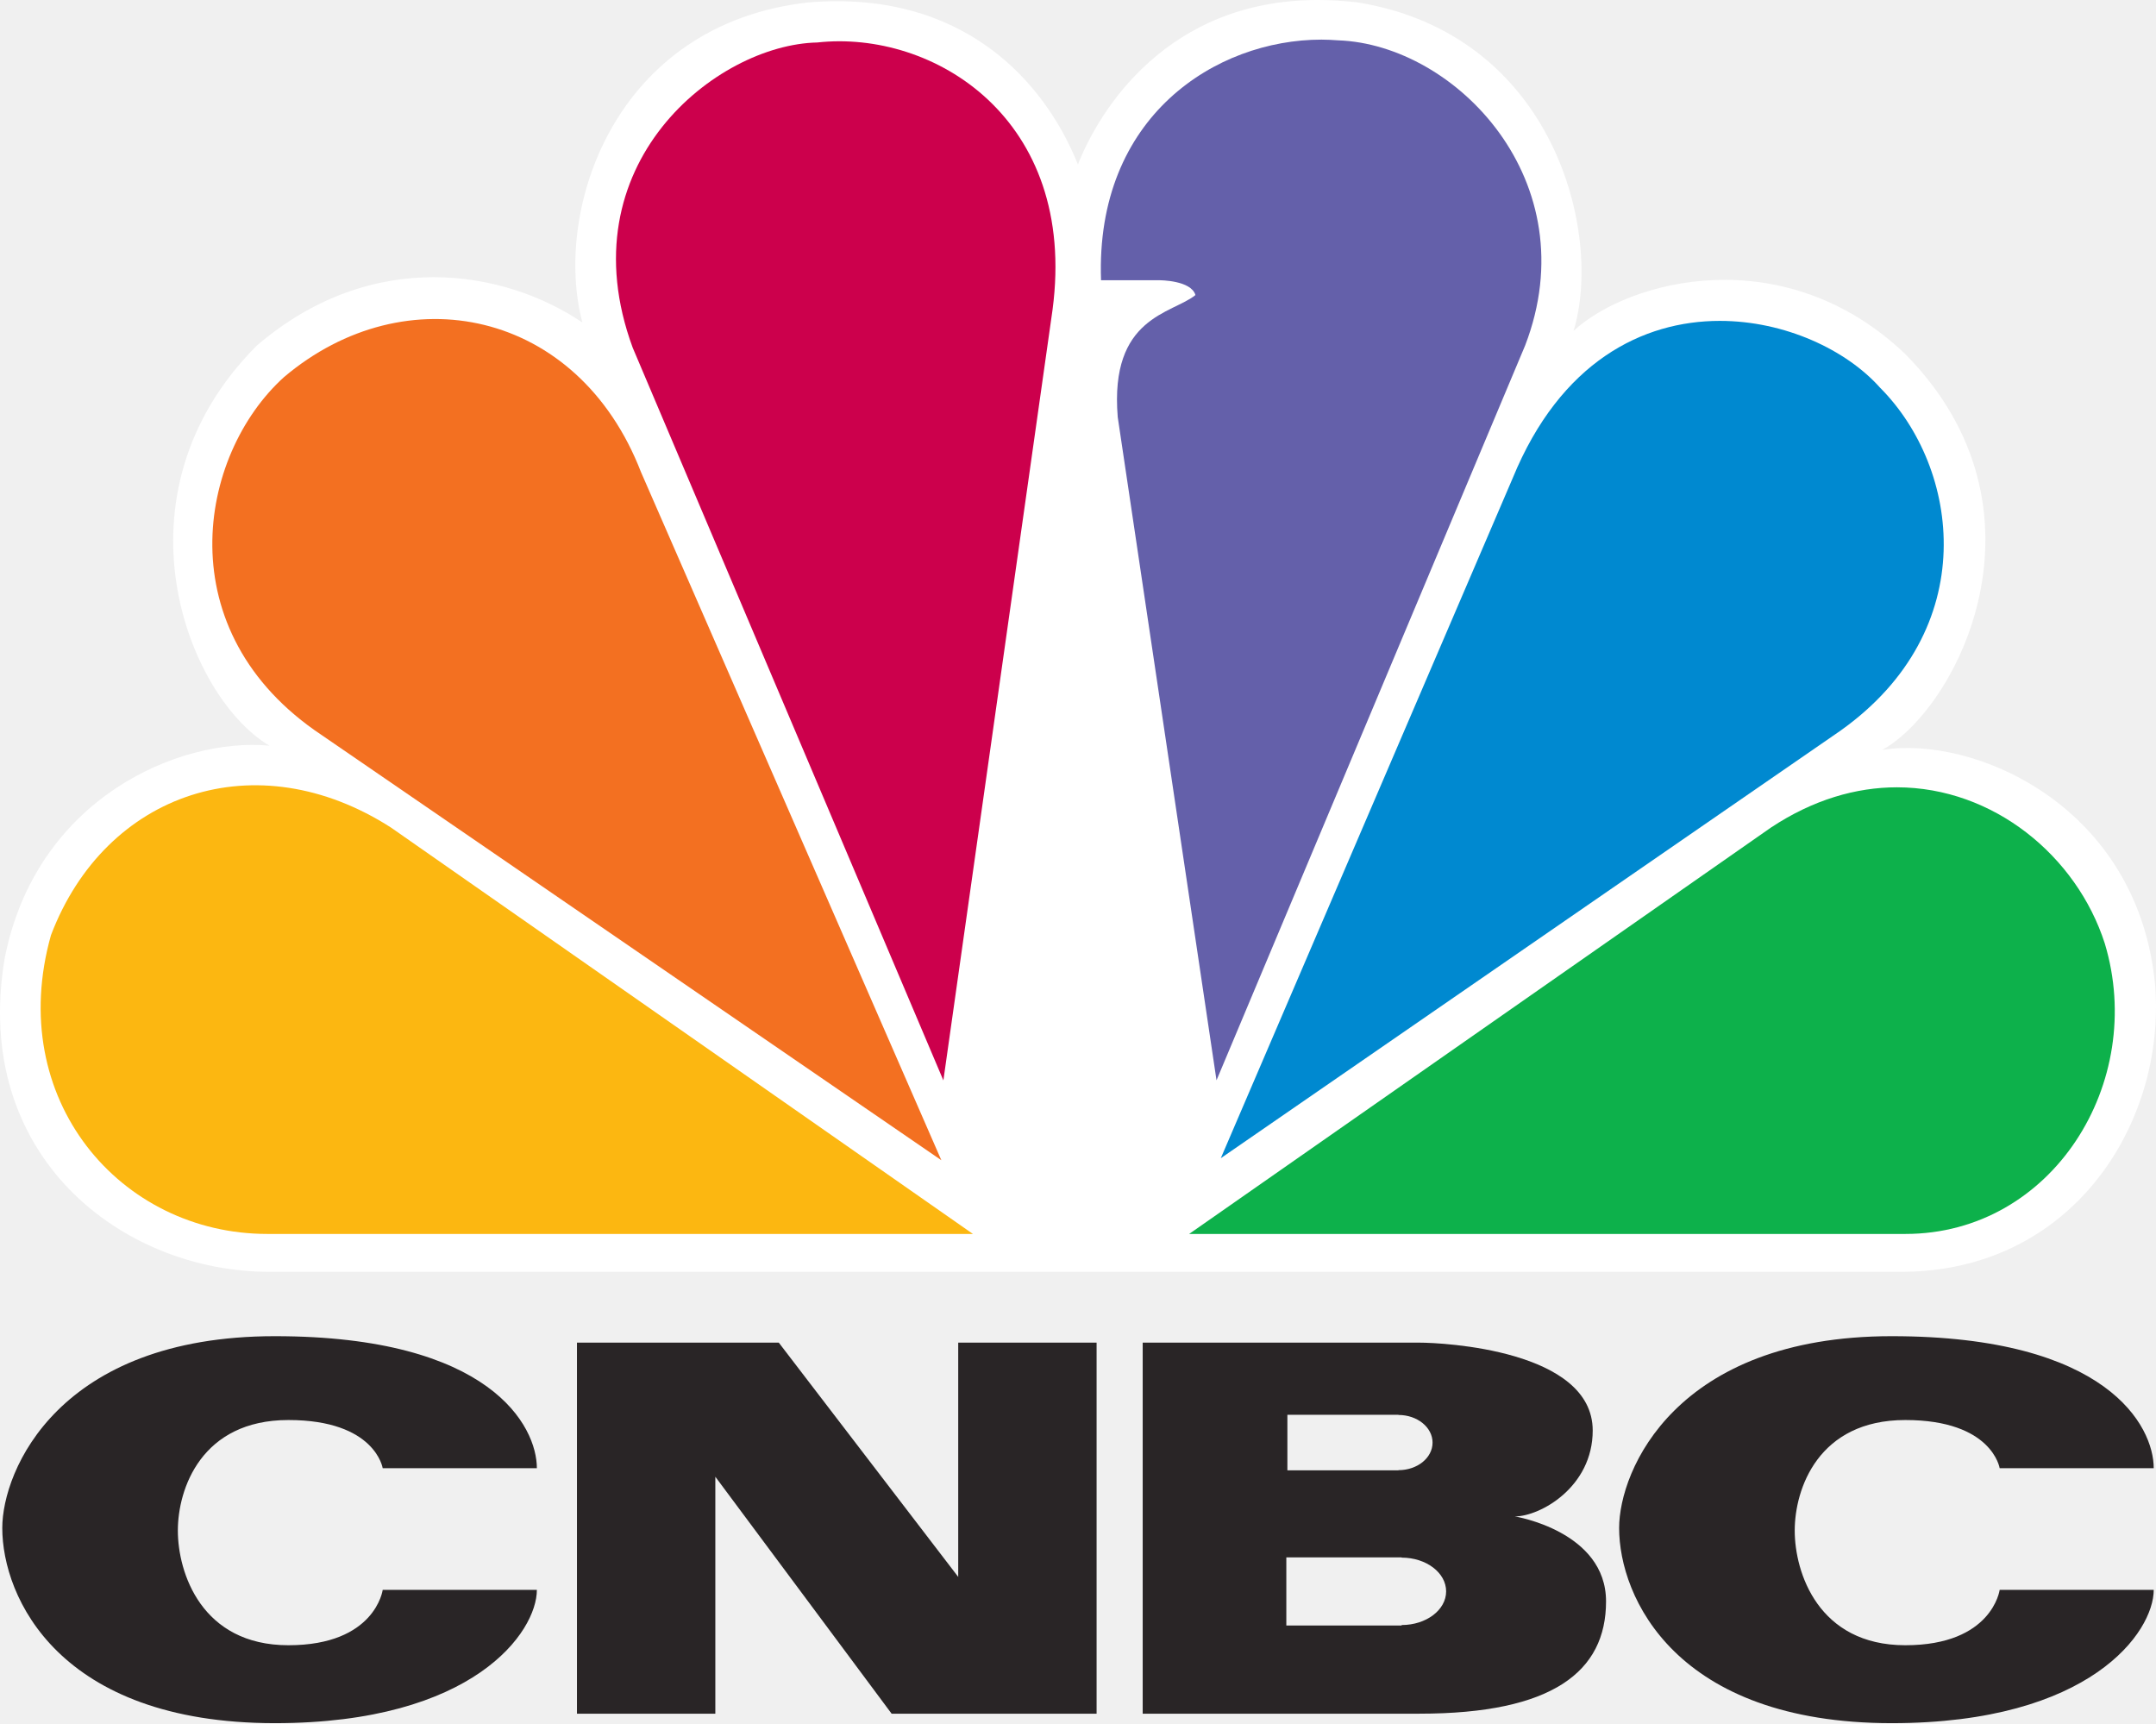
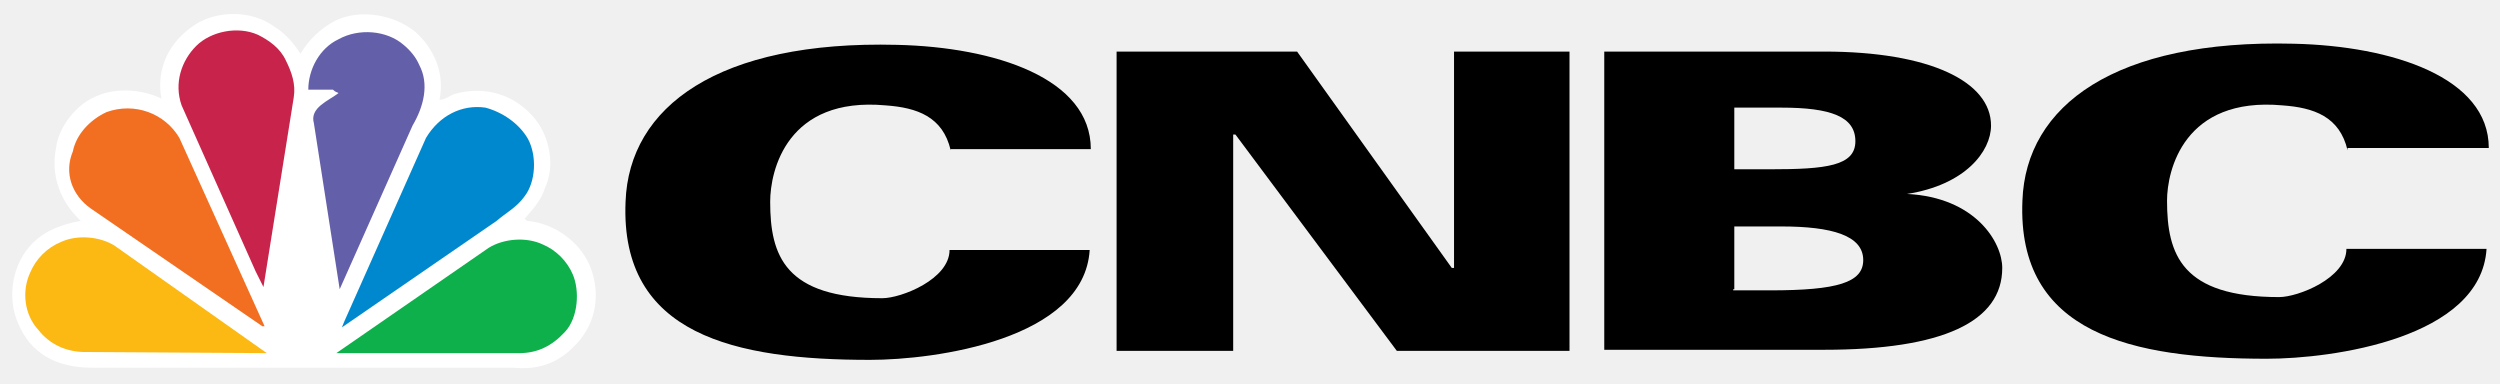
- <svg xmlns="http://www.w3.org/2000/svg" version="1.1" id="svg3100" x="0px" y="0px" width="700.806px" height="560.091px" viewBox="-66.809 -112.76 700.806 560.091" enable-background="new -66.809 -112.76 700.806 560.091" xml:space="preserve">
-   <g>
-     <path id="path3113" fill="#FFFFFF" d="M283.57-59.301c-10.925-27.278-37.54-56.738-87.388-52.691   c-63.499,6.903-83.287,67.756-73.689,104.059C97.202-25.058,54.199-32.588,16.664-0.436C-31.8,48.145-5.877,113.845,20.765,129.604   c-29.362-2.718-75.768,17.122-86.034,69.022c-10.921,64.438,38.201,102.003,86.034,102.003h530.413   c55.312,0,86-47.851,82.558-92.979c-5.426-58.896-59.321-81.493-88.72-76.651c24.562-13.704,57.365-78.076,7.485-128.682   c-39.595-37.662-90.07-23.958-107.818-7.532c9.567-31.462-6.122-96.498-70.341-106.784c-4.44-0.497-8.714-0.763-12.787-0.763   C312.532-112.755,290.488-76.919,283.57-59.301" />
-     <path id="path3115" fill="#F37021" d="M25.497,9.818c-28.003,25.35-38.195,82.79,12.286,116.368   l201.391,138.169L141.526,40.642C121.064-12.149,65.086-23.661,25.497,9.818" />
-     <path id="path3117" fill="#CC004C" d="M198.857-98.951c-32.736,0.667-81.893,39.65-60.017,99.178   l100.995,238.186l35.489-250.526C283.536-74.363,236.427-103.099,198.857-98.951" />
-     <path id="path3119" fill="#6460AA" d="M291.084-21.668h19.097c0,0,10.198,0,11.586,4.811   c-7.515,6.137-27.97,6.906-25.254,39.687l32.103,215.549L428.921-0.432c20.517-53.322-22.548-97.854-60.749-99.215   c-1.784-0.128-3.575-0.232-5.429-0.232C328.456-99.88,289.164-74.961,291.084-21.668" />
-     <path id="path3121" fill="#0089D0" d="M424.883,42.671l-94.872,221.029l201.332-138.898   c46.41-32.918,38.925-85.546,12.946-111.56C533.398,0.998,513.401-8.46,492.218-8.46C467.192-8.465,440.409,4.809,424.883,42.671" />
-     <path id="path3123" fill="#0DB14B" d="M508.801,156.251L319.726,288.318h232.806   c47.763,0,78.457-49.246,64.812-94.438c-9.139-28.406-36.177-50.704-67.56-50.736C536.574,143.149,522.565,147.128,508.801,156.251   " />
-     <path id="path3125" fill="#FCB711" d="M20.072,288.318h229.371L60.32,156.251   C16.628,128.179-32.5,144.605-50.236,191.19C-65.27,244.517-27.733,288.318,20.072,288.318" />
-     <path fill="#292526" d="M-66.069,383.898c0,22.492,18.387,63.433,88.595,63.433c64.73,0,85.174-29.702,85.174-43.321H57.587   c0,0-2.38,17.993-30.649,17.993c-28.287,0-35.937-23.611-35.937-37.264c0-13.601,7.65-35.937,35.937-35.937   c28.269,0,30.649,15.665,30.649,15.665H107.7c0-13.635-15-42.918-85.174-42.918C-47.682,321.549-66.069,365.151-66.069,383.898" />
-     <path fill="#292526" d="M459.487,383.898c0,22.492,18.406,63.433,88.595,63.433c64.724,0,85.176-29.702,85.176-43.321H583.18   c0,0-2.391,17.993-30.667,17.993c-28.29,0-35.948-23.611-35.948-37.264c0-13.601,7.658-35.937,35.948-35.937   c28.276,0,30.667,15.665,30.667,15.665h50.078c0-13.635-14.984-42.918-85.176-42.918   C477.894,321.549,459.487,365.151,459.487,383.898" />
-     <polyline fill="#292526" points="244.659,323.649 244.659,399.79 186.338,323.649 120.732,323.649 120.732,444.25 165.709,444.25    165.709,367.234 223.009,444.25 289.639,444.25 289.639,323.649 244.659,323.649  " />
-     <path fill="#292526" d="M388.786,415.438v0.159h-37.476v-22.144h37.476v0.072c8.002,0,14.469,4.918,14.469,10.974   C403.255,410.54,396.788,415.438,388.786,415.438 M351.654,347.105h36.11v0.051c6.118,0,11.079,4.025,11.079,8.979   c0,4.973-4.961,8.963-11.079,8.963v0.054h-36.11V347.105z M425.593,380.134c8.188,0,25.308-9.505,25.308-27.919   c0-26.221-48.827-28.566-56.317-28.566h-89.962V444.25h89.962c43.268,0,60.649-13.669,60.649-36.495   S425.593,380.134,425.593,380.134z" />
+ <svg xmlns="http://www.w3.org/2000/svg" version="1.1" id="Layer_1" x="0px" y="0px" viewBox="0 0 223 34.2" style="enable-background:new 0 0 223 34.2;" xml:space="preserve">
+   <style type="text/css">
+ 	.st0{fill:#FFFFFF;}
+ 	.st1{fill:#645FA9;}
+ 	.st2{fill:#C8234A;}
+ 	.st3{fill:#0088CF;}
+ 	.st4{fill:#F26F21;}
+ 	.st5{fill:#0DB04B;}
+ 	.st6{fill:#FCB813;}
+ </style>
+   <g id="Layer_3">
+     <g>
+       <g>
+         <g>
+           <path class="st0" d="M26.8,4.8c0.7-1.2,1.8-2.3,3.2-3c2.2-1,5.1-0.5,7,1c1.7,1.5,2.7,3.7,2.2,6.1c0.5,0,0.8-0.3,1.3-0.5      c2.7-0.8,5.5,0,7.3,2.3c1.3,1.7,1.7,4.2,0.8,6.1c-0.3,1-1,1.8-1.8,2.7l0.2,0.2c2.5,0.2,5,2,5.8,4.5s0.2,5-1.7,6.8      c-1.5,1.5-3.3,2-5.3,1.8H8.2c-3.2,0-5.5-1.3-6.6-4c-1-2.3-0.5-5.3,1.3-7.1c1.2-1.2,2.7-1.7,4.3-2c-1.8-1.7-2.7-4-2.2-6.5      c0.2-1.8,1.8-4,3.8-4.7c1.7-0.7,4-0.5,5.6,0.3l0,0c-0.5-2.7,0.7-5.1,3-6.6c2-1.3,5.1-1.3,7.1,0.2C25.5,3,26.3,4,26.8,4.8z" />
+           <g>
+             <path class="st1" d="M37.4,5.8C37.1,5.1,36.6,4.5,36,4c-1.5-1.3-4-1.5-5.8-0.5c-1.7,0.8-2.7,2.7-2.7,4.5l0,0h2.2       c0.2,0.2,0.3,0.2,0.5,0.3C29.3,9,27.6,9.6,28,11l2.3,14.8l0,0l6.5-14.6C37.8,9.5,38.3,7.5,37.4,5.8z" />
+             <path class="st2" d="M23.5,25.6l2.7-16.9c0.2-1.2-0.2-2.3-0.7-3.3C25,4.3,24,3.6,23,3.1c-1.8-0.8-4.2-0.3-5.5,1s-2,3.3-1.3,5.3       l6.6,14.8L23.5,25.6L23.5,25.6z" />
+             <path class="st3" d="M47.1,12.4c0.8,1.5,0.7,3.8-0.3,5.1c-0.7,1-1.7,1.5-2.5,2.2l-13.8,9.5l0,0l0.2-0.5l7.3-16.4       c1.2-2,3.2-3,5.3-2.7C44.8,10,46.3,11,47.1,12.4z" />
+             <path class="st4" d="M8.1,18.6l15.3,10.5h0.2l-7.6-16.8c-1.3-2.2-4-3.2-6.5-2.3c-1.5,0.7-2.7,2-3,3.5       C5.7,15.4,6.4,17.4,8.1,18.6z" />
+             <path class="st5" d="M50.4,29.6c1.2-1.3,1.3-3.7,0.7-5.1c-0.5-1.2-1.5-2.2-2.7-2.7c-1.5-0.7-3.5-0.5-4.8,0.3L30,31.5h16.3       C47.9,31.5,49.2,30.9,50.4,29.6z" />
+             <path class="st6" d="M23.8,31.5l-13.6-9.6c-1.3-0.8-3.3-1-4.8-0.3c-1.2,0.5-2.2,1.5-2.7,2.7c-0.8,1.7-0.5,3.8,0.7,5.1       c1,1.3,2.5,2,4.2,2L23.8,31.5z" />
+           </g>
+         </g>
+       </g>
+       <g>
+         <g>
+           <path fill="#000000" d="M84.8,13.4c-0.7-3-3-3.8-5.8-4c-8.8-0.8-10.3,5.8-10.3,8.6c0,4.8,1.3,8.6,10,8.6c1.7,0,6-1.7,6-4.3h12.5      c-0.5,8-13.8,9.8-19.6,9.8c-12,0-22.3-2.2-21.8-14.1c0.3-8.5,8.3-14.4,24.2-14c8.8,0.2,17.3,3,17.3,9.3H84.8z" />
+           <path fill="#000000" d="M209.4,13.4c-0.7-3-3-3.8-5.8-4c-8.8-0.8-10.3,5.8-10.3,8.5c0,4.8,1.3,8.6,10,8.6c1.7,0,6-1.7,6-4.3h12.5      c-0.5,8-13.8,9.8-19.6,9.8c-12,0-22.3-2.2-21.8-14.1c0.3-8.5,8.3-14.4,24.2-14c8.8,0.2,17.4,3,17.4,9.3h-12.6V13.4z" />
+           <path fill="#000000" d="M99.6,4.6h16.1l13.8,19.3h0.2V4.6H140v26.7h-15.4l-14.4-19.3h-0.2v19.3H99.6C99.6,31.4,99.6,4.6,99.6,4.6z" />
+           <path fill="#000000" d="M143.1,4.6h19.6c9.5,0,14.9,2.7,14.9,6.6c0,2.3-2.3,5.3-7.5,6.1l0,0c6.1,0.3,8.5,4.3,8.5,6.6      c0,4.8-5.3,7.3-15.9,7.3h-19.6V4.6z M154.6,15.1h3.3c5,0,7.6-0.3,7.6-2.5s-2.2-3-6.6-3h-4.2v5.5H154.6z M154.6,25.9h3.3      c6,0,8.3-0.7,8.3-2.7c0-2.2-2.8-3-7.3-3h-4.2v5.6H154.6z" />
+         </g>
+       </g>
+     </g>
  </g>
</svg>
